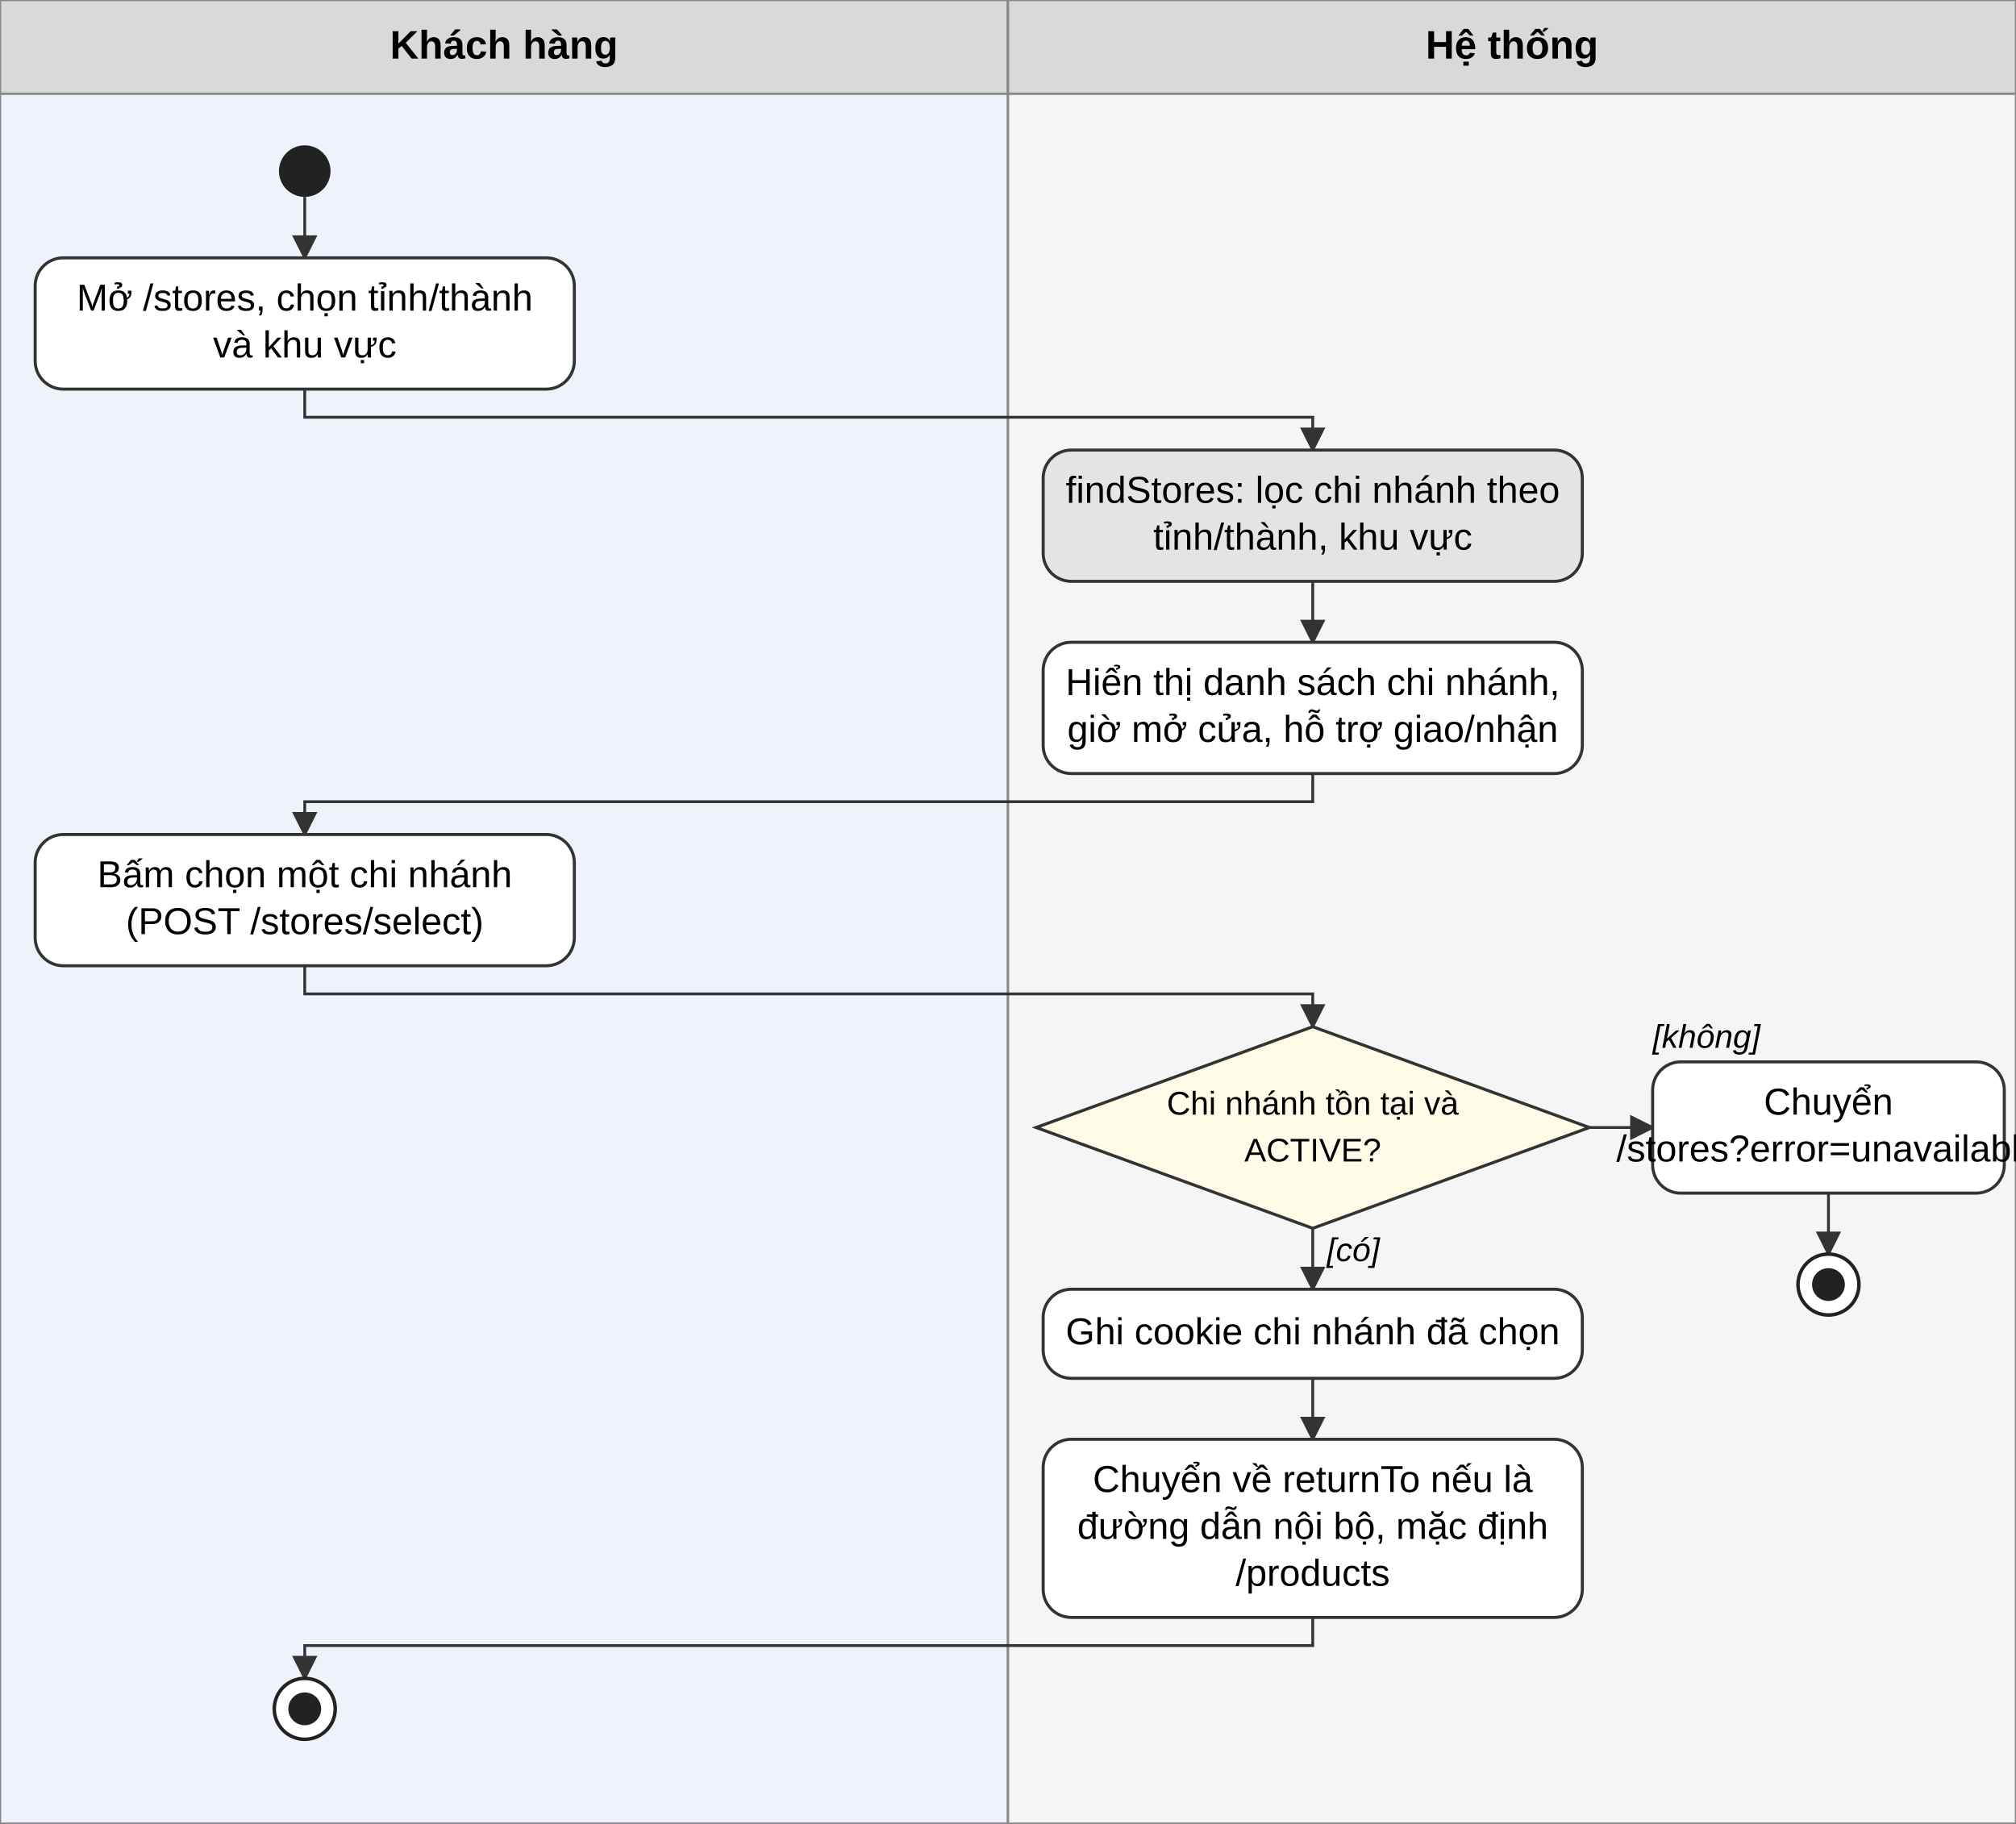
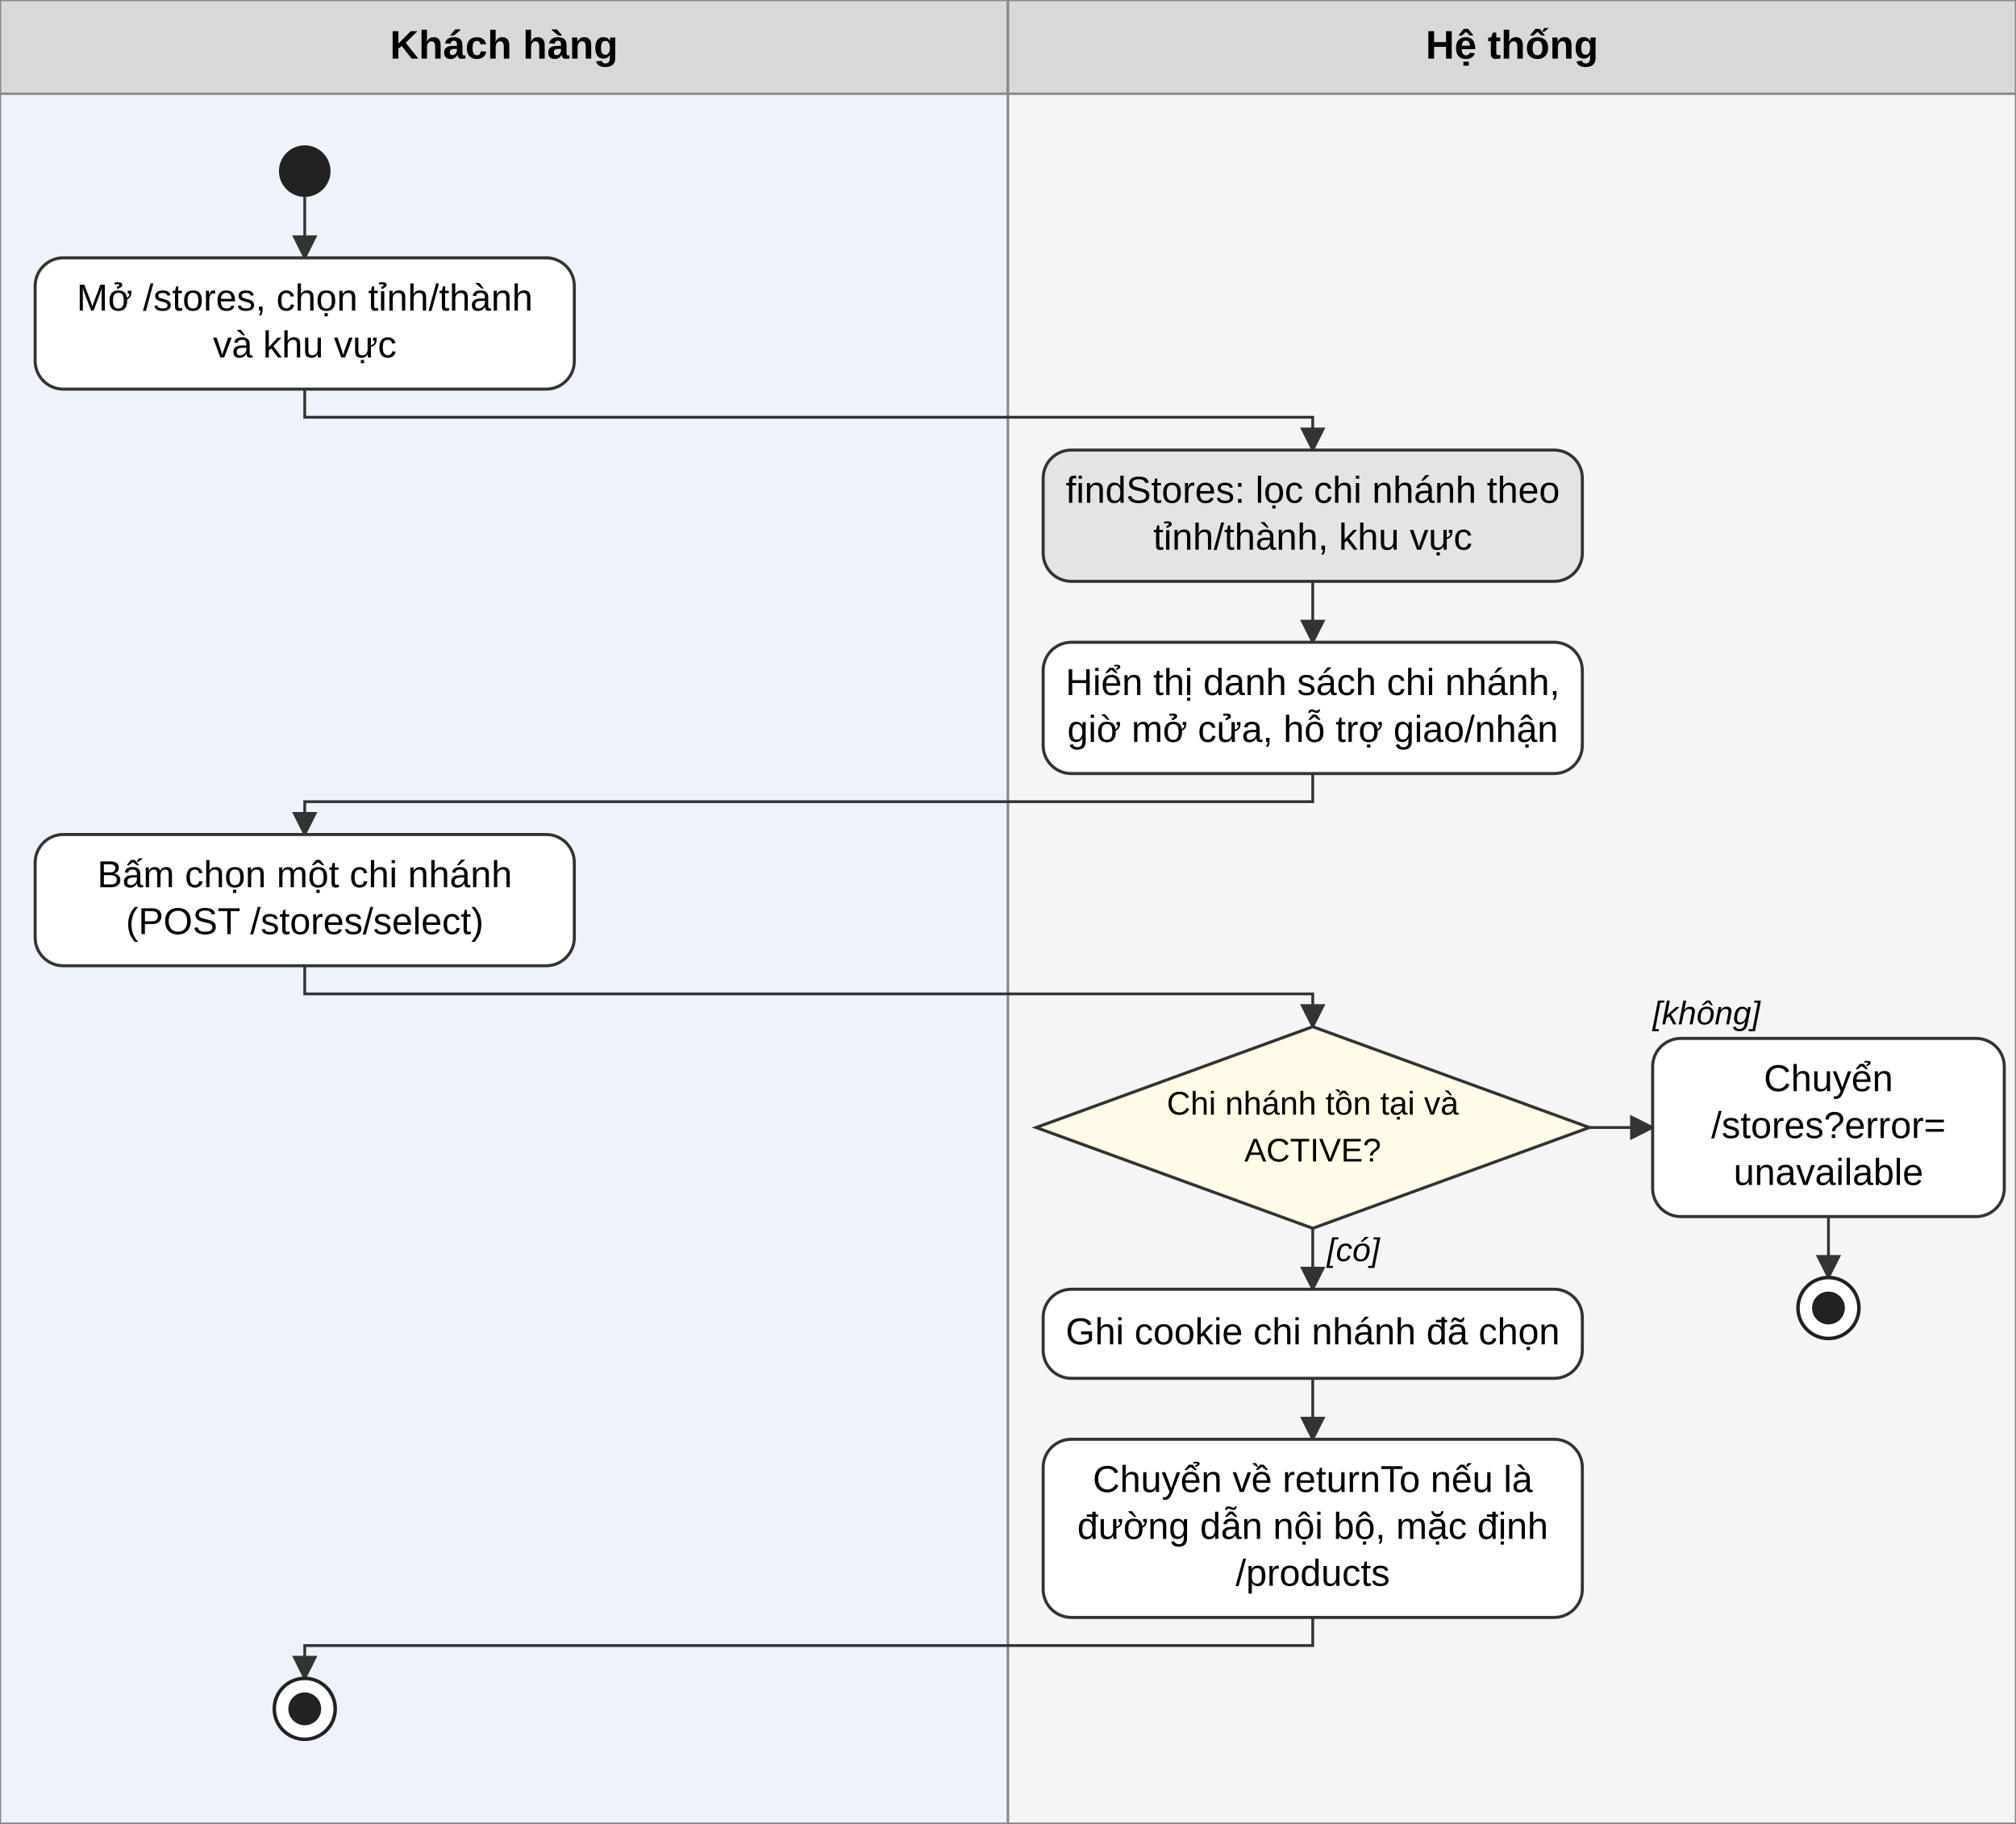
<svg xmlns="http://www.w3.org/2000/svg" width="860" height="778" viewBox="0 0 860 778" font-family="Arial, Helvetica, sans-serif" font-size="16">
  <defs>
    <marker id="a" markerWidth="9" markerHeight="9" refX="8" refY="4.5" orient="auto">
      <path d="M0,0 L9,4.5 L0,9 z" fill="#333" />
    </marker>
  </defs>
  <rect width="860" height="778" fill="#fff" />
  <rect x="0" y="0" width="430" height="778" fill="#eef3fb" stroke="#888" stroke-width="1" />
  <rect x="0" y="0" width="430" height="40" fill="#d9d9d9" stroke="#888" />
  <text x="215.0" y="25.0" text-anchor="middle" font-weight="bold" font-size="17">Khách hàng</text>
  <rect x="430" y="0" width="430" height="778" fill="#f5f5f5" stroke="#888" stroke-width="1" />
  <rect x="430" y="0" width="430" height="40" fill="#d9d9d9" stroke="#888" />
  <text x="645.0" y="25.0" text-anchor="middle" font-weight="bold" font-size="17">Hệ thống</text>
  <polyline points="130,84 130,110" fill="none" stroke="#333" stroke-width="1.2" marker-end="url(#a)" />
  <polyline points="130,166 130,178 560,178 560,192" fill="none" stroke="#333" stroke-width="1.2" marker-end="url(#a)" />
  <polyline points="560,248 560,274" fill="none" stroke="#333" stroke-width="1.2" marker-end="url(#a)" />
  <polyline points="560,330 560,342 130,342 130,356" fill="none" stroke="#333" stroke-width="1.2" marker-end="url(#a)" />
  <polyline points="130,412 130,424 560,424 560,438" fill="none" stroke="#333" stroke-width="1.2" marker-end="url(#a)" />
  <polyline points="678,481.0 705.0,481.0" fill="none" stroke="#333" stroke-width="1.2" marker-end="url(#a)" />
-   <polyline points="780,509.0 780,535.0" fill="none" stroke="#333" stroke-width="1.2" marker-end="url(#a)" />
+   <polyline points="780,519.0 780,545.0" fill="none" stroke="#333" stroke-width="1.2" marker-end="url(#a)" />
  <polyline points="560,524 560,550" fill="none" stroke="#333" stroke-width="1.2" marker-end="url(#a)" />
  <polyline points="560,588 560,614" fill="none" stroke="#333" stroke-width="1.2" marker-end="url(#a)" />
  <polyline points="560,690 560,702 130,702 130,716" fill="none" stroke="#333" stroke-width="1.2" marker-end="url(#a)" />
  <circle cx="130" cy="73" r="11" fill="#222" />
  <rect x="15.0" y="110" width="230" height="56" rx="12" fill="#ffffff" stroke="#333" stroke-width="1.3" />
  <text x="130" y="132.5" text-anchor="middle">Mở /stores, chọn tỉnh/thành</text>
  <text x="130" y="152.5" text-anchor="middle">và khu vực</text>
  <rect x="445.0" y="192" width="230" height="56" rx="12" fill="#e4e4e4" stroke="#333" stroke-width="1.3" />
  <text x="560" y="214.5" text-anchor="middle">findStores: lọc chi nhánh theo</text>
  <text x="560" y="234.5" text-anchor="middle">tỉnh/thành, khu vực</text>
  <rect x="445.0" y="274" width="230" height="56" rx="12" fill="#ffffff" stroke="#333" stroke-width="1.3" />
  <text x="560" y="296.5" text-anchor="middle">Hiển thị danh sách chi nhánh,</text>
  <text x="560" y="316.5" text-anchor="middle">giờ mở cửa, hỗ trợ giao/nhận</text>
  <rect x="15.0" y="356" width="230" height="56" rx="12" fill="#ffffff" stroke="#333" stroke-width="1.3" />
  <text x="130" y="378.5" text-anchor="middle">Bấm chọn một chi nhánh</text>
  <text x="130" y="398.5" text-anchor="middle">(POST /stores/select)</text>
  <polygon points="560,438 678,481.0 560,524 442,481.0" fill="#fffbe6" stroke="#333" stroke-width="1.3" />
  <text x="560" y="475.5" text-anchor="middle" font-size="14">Chi nhánh tồn tại và</text>
  <text x="560" y="495.5" text-anchor="middle" font-size="14">ACTIVE?</text>
-   <text x="705.0" y="447.0" font-size="14" font-style="italic">[không]</text>
-   <rect x="705.0" y="453.0" width="150" height="56" rx="12" fill="#ffffff" stroke="#333" stroke-width="1.3" />
-   <text x="780" y="475.5" text-anchor="middle">Chuyển</text>
-   <text x="780" y="495.5" text-anchor="middle">/stores?error=unavailable</text>
-   <circle cx="780" cy="548.0" r="13" fill="#fff" stroke="#222" stroke-width="1.5" />
-   <circle cx="780" cy="548.0" r="7" fill="#222" />
+   <text x="705.0" y="437.0" font-size="14" font-style="italic">[không]</text>
+   <rect x="705.0" y="443.0" width="150" height="76" rx="12" fill="#ffffff" stroke="#333" stroke-width="1.3" />
+   <text x="780" y="465.5" text-anchor="middle">Chuyển</text>
+   <text x="780" y="485.5" text-anchor="middle">/stores?error=</text>
+   <text x="780" y="505.5" text-anchor="middle">unavailable</text>
+   <circle cx="780" cy="558.0" r="13" fill="#fff" stroke="#222" stroke-width="1.5" />
+   <circle cx="780" cy="558.0" r="7" fill="#222" />
  <text x="566" y="538" font-size="14" font-style="italic">[có]</text>
  <rect x="445.0" y="550" width="230" height="38" rx="12" fill="#ffffff" stroke="#333" stroke-width="1.3" />
  <text x="560" y="573.5" text-anchor="middle">Ghi cookie chi nhánh đã chọn</text>
  <rect x="445.0" y="614" width="230" height="76" rx="12" fill="#ffffff" stroke="#333" stroke-width="1.3" />
  <text x="560" y="636.5" text-anchor="middle">Chuyển về returnTo nếu là</text>
  <text x="560" y="656.5" text-anchor="middle">đường dẫn nội bộ, mặc định</text>
  <text x="560" y="676.5" text-anchor="middle">/products</text>
  <circle cx="130" cy="729" r="13" fill="#fff" stroke="#222" stroke-width="1.5" />
  <circle cx="130" cy="729" r="7" fill="#222" />
</svg>
